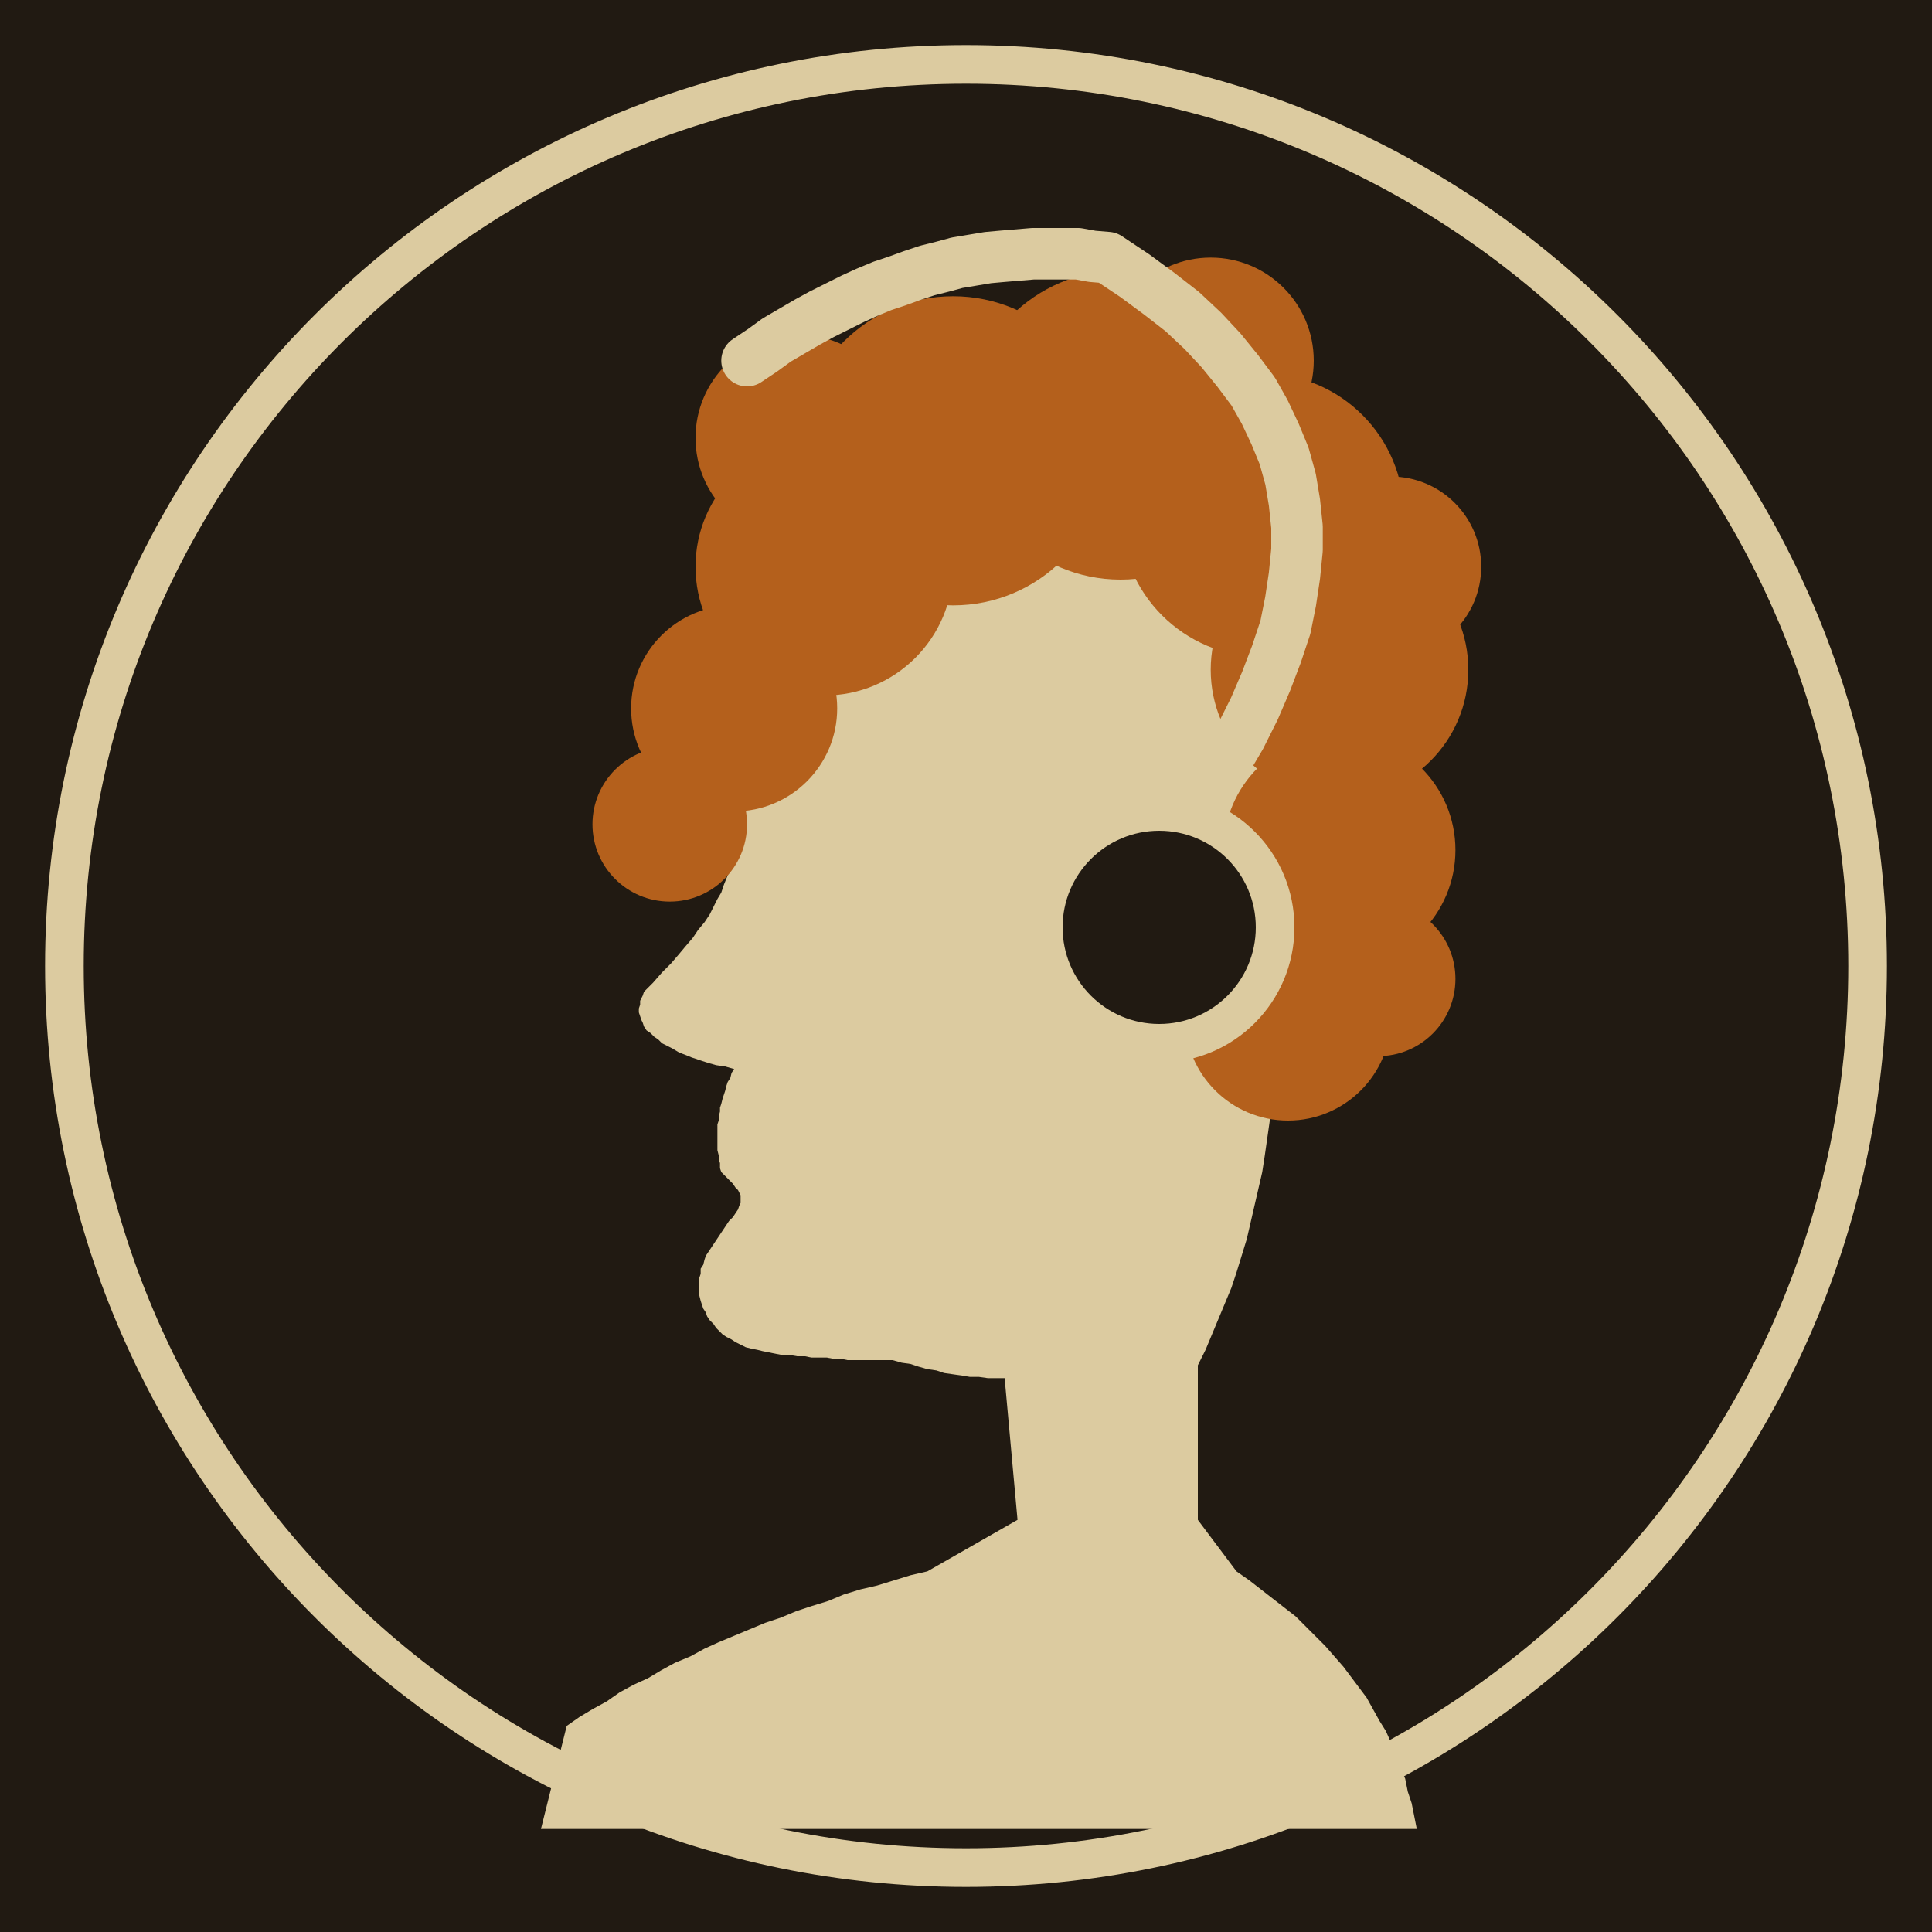
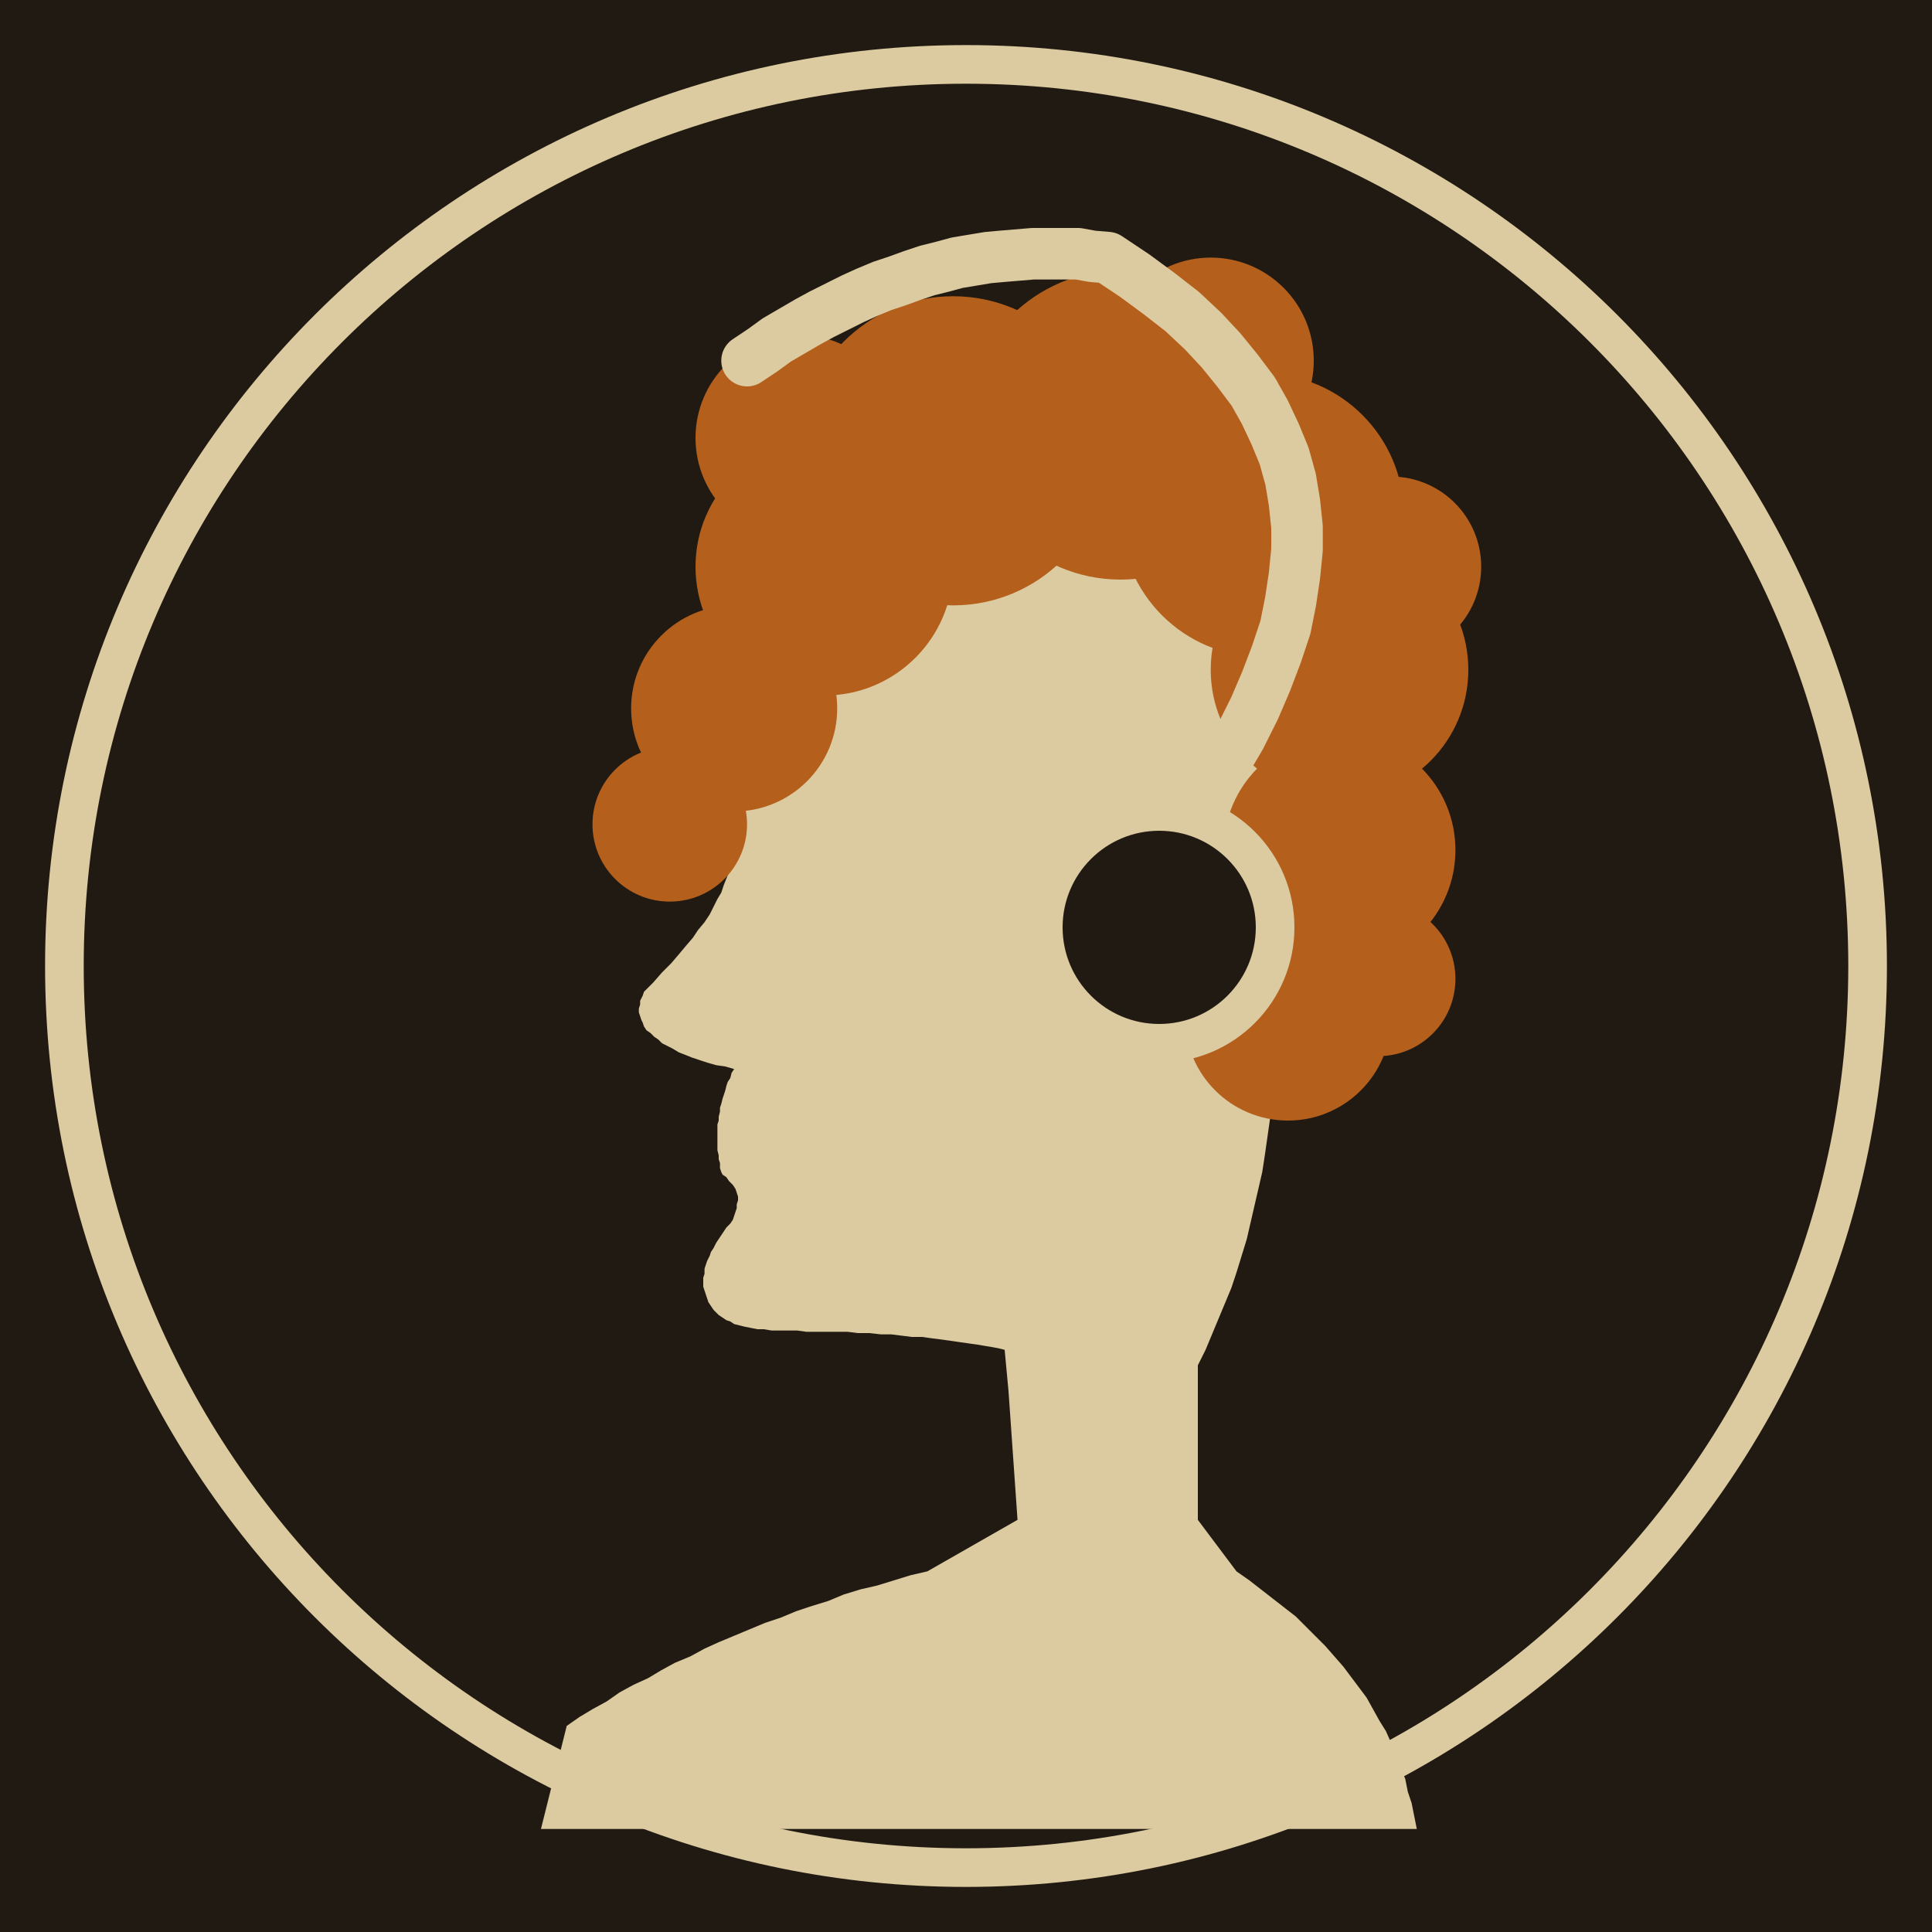
<svg xmlns="http://www.w3.org/2000/svg" viewBox="0 0 150 150">
  <rect width="150" height="150" fill="#211A12" />
  <circle cx="75" cy="75" r="70" fill="none" stroke="#DCCBA0" stroke-width="3" />
-   <polygon points="60.0,50.0 59.8,50.7 59.5,51.3 59.3,52.0 59.1,52.6 58.8,53.2 58.6,53.9 58.4,54.5 58.2,55.1 58.0,55.7 57.8,56.3 57.7,56.9 57.5,57.5 57.3,58.1 57.2,58.7 57.0,59.2 56.9,59.8 56.8,60.3 56.6,60.9 56.5,61.4 56.4,61.9 56.3,62.5 56.2,63.0 56.1,63.5 56.0,64.0 56.2,64.3 56.4,64.7 56.6,65.1 56.7,65.5 56.7,65.9 56.8,66.3 56.7,66.8 56.7,67.2 56.6,67.7 56.4,68.2 56.2,68.7 56.0,69.3 55.7,69.8 55.4,70.4 55.1,71.0 54.7,71.6 54.2,72.2 53.8,72.8 53.2,73.5 52.7,74.1 52.1,74.8 51.4,75.5 50.7,76.3 50.0,77.0 49.9,77.3 49.7,77.7 49.7,78.0 49.6,78.3 49.6,78.6 49.7,78.9 49.8,79.2 49.9,79.4 50.0,79.7 50.2,80.0 50.5,80.2 50.8,80.5 51.1,80.7 51.4,81.0 51.8,81.2 52.2,81.4 52.7,81.7 53.2,81.9 53.7,82.1 54.3,82.3 54.9,82.5 55.6,82.7 56.3,82.8 57.0,83.0 56.8,83.3 56.7,83.7 56.5,84.0 56.4,84.3 56.3,84.7 56.2,85.0 56.1,85.3 56.0,85.7 55.9,86.0 55.9,86.3 55.8,86.7 55.8,87.0 55.7,87.3 55.7,87.7 55.7,88.0 55.7,88.3 55.7,88.7 55.7,89.0 55.7,89.3 55.8,89.7 55.8,90.0 55.9,90.3 55.9,90.7 56.0,91.0 56.2,91.2 56.4,91.4 56.6,91.6 56.9,91.9 57.1,92.2 57.3,92.4 57.4,92.6 57.5,92.8 57.5,93.0 57.5,93.2 57.5,93.4 57.4,93.6 57.3,93.9 57.1,94.2 56.9,94.5 56.6,94.8 56.4,95.1 56.2,95.4 56.0,95.7 55.8,96.0 55.6,96.3 55.4,96.6 55.2,96.9 55.0,97.2 54.8,97.5 54.7,97.8 54.6,98.2 54.4,98.5 54.4,98.9 54.3,99.2 54.3,99.5 54.3,99.9 54.3,100.3 54.3,100.6 54.4,101.0 54.5,101.3 54.6,101.6 54.8,101.9 54.9,102.2 55.1,102.5 55.4,102.8 55.6,103.1 55.9,103.4 56.1,103.6 56.4,103.8 56.8,104.0 57.1,104.2 57.5,104.4 57.9,104.6 58.3,104.7 58.8,104.8 59.2,104.9 59.7,105.0 60.2,105.1 60.7,105.2 61.3,105.2 61.9,105.3 62.5,105.3 63.0,105.4 63.6,105.4 64.2,105.4 64.7,105.5 65.3,105.5 65.8,105.6 66.3,105.6 66.8,105.6 67.3,105.6 67.8,105.6 68.2,105.6 68.7,105.6 69.0,105.6 69.3,105.6 70.0,105.8 70.7,105.9 71.3,106.1 72.0,106.3 72.7,106.4 73.3,106.6 74.0,106.7 74.7,106.8 75.3,106.9 76.0,106.9 76.7,107.0 77.3,107.0 78.0,107.0 79.0,118.0 72.0,122.0 72.0,122.0 70.7,122.3 69.4,122.7 68.1,123.1 66.8,123.4 65.5,123.8 64.3,124.3 63.0,124.7 61.8,125.1 60.6,125.6 59.4,126.0 58.2,126.5 57.0,127.0 55.8,127.5 54.7,128.0 53.6,128.6 52.4,129.1 51.3,129.7 50.3,130.3 49.2,130.8 48.1,131.4 47.1,132.1 46.0,132.7 45.0,133.3 44.0,134.0 42.0,142.0 110.0,142.0 110.0,142.0 109.8,141.0 109.6,140.0 109.3,139.1 109.1,138.1 108.7,137.2 108.4,136.3 108.0,135.3 107.6,134.4 107.1,133.6 106.6,132.7 106.1,131.8 105.5,131.0 104.9,130.2 104.3,129.4 103.6,128.6 102.9,127.8 102.1,127.0 101.4,126.3 100.6,125.5 99.7,124.8 98.8,124.1 97.9,123.4 97.0,122.7 96.0,122.0 93.0,118.0 93.0,106.0 93.0,106.0 93.6,104.8 94.1,103.6 94.6,102.4 95.1,101.2 95.6,100.0 96.0,98.8 96.4,97.5 96.8,96.2 97.1,94.9 97.4,93.6 97.7,92.3 98.0,91.0 98.2,89.7 98.4,88.3 98.6,86.9 98.8,85.6 98.9,84.2 99.0,82.8 99.1,81.3 99.1,79.9 99.1,78.4 99.1,77.0 99.1,75.5 99.0,74.0 99.1,72.8 99.1,71.7 99.1,70.5 99.1,69.3 99.0,68.2 98.9,67.0 98.8,65.8 98.7,64.7 98.5,63.5 98.3,62.3 98.0,61.2 97.8,60.0 97.4,58.8 97.1,57.7 96.7,56.5 96.3,55.3 95.9,54.2 95.4,53.0 94.9,51.8 94.4,50.7 93.9,49.5 93.3,48.3 92.7,47.2 92.0,46.0 91.3,45.2 90.6,44.4 89.9,43.7 89.2,42.9 88.5,42.3 87.8,41.6 87.0,41.0 86.2,40.4 85.4,39.9 84.6,39.4 83.8,38.9 83.0,38.5 82.2,38.1 81.3,37.7 80.4,37.4 79.6,37.1 78.7,36.9 77.8,36.6 76.8,36.4 75.9,36.3 74.9,36.2 74.0,36.1 73.0,36.0 72.0,36.0 71.2,36.5 70.4,37.0 69.6,37.5 68.9,38.1 68.2,38.6 67.5,39.1 66.8,39.7 66.2,40.2 65.6,40.8 65.1,41.3 64.5,41.9 64.0,42.5 63.5,43.1 63.1,43.7 62.6,44.3 62.2,44.9 61.8,45.5 61.5,46.1 61.2,46.8 60.9,47.4 60.6,48.0 60.4,48.7 60.2,49.3 60.0,50.0" fill="#DCCBA0" />
+   <polygon points="60.0,50.0 59.8,50.7 59.5,51.3 59.3,52.0 59.1,52.6 58.8,53.2 58.6,53.9 58.4,54.5 58.2,55.1 58.0,55.7 57.8,56.3 57.7,56.9 57.5,57.5 57.3,58.1 57.2,58.7 57.0,59.2 56.9,59.8 56.8,60.3 56.6,60.9 56.5,61.4 56.4,61.9 56.3,62.5 56.2,63.0 56.1,63.5 56.0,64.0 56.2,64.3 56.4,64.7 56.6,65.1 56.7,65.5 56.7,65.9 56.8,66.3 56.7,66.8 56.7,67.2 56.6,67.7 56.4,68.2 56.2,68.7 56.0,69.3 55.7,69.8 55.4,70.4 55.1,71.0 54.7,71.6 54.2,72.2 53.8,72.8 53.2,73.5 52.7,74.1 52.1,74.8 51.4,75.5 50.7,76.3 50.0,77.0 49.9,77.3 49.7,77.7 49.7,78.0 49.6,78.3 49.6,78.6 49.7,78.9 49.8,79.2 49.9,79.4 50.0,79.7 50.2,80.0 50.5,80.2 50.8,80.5 51.1,80.7 51.4,81.0 51.8,81.2 52.2,81.4 52.7,81.7 53.2,81.9 53.7,82.1 54.3,82.3 54.9,82.5 55.6,82.7 56.3,82.8 57.0,83.0 56.8,83.3 56.7,83.7 56.5,84.0 56.4,84.3 56.3,84.7 56.2,85.0 56.1,85.3 56.0,85.7 55.9,86.0 55.9,86.3 55.8,86.7 55.8,87.0 55.7,87.3 55.7,87.7 55.7,88.0 55.7,88.3 55.7,88.7 55.7,89.0 55.7,89.3 55.8,89.7 55.8,90.0 55.9,90.3 55.9,90.7 56.0,91.0 56.1,91.2 56.4,91.4 56.6,91.7 56.9,92.0 57.1,92.3 57.2,92.6 57.3,92.9 57.3,93.2 57.2,93.5 57.2,93.8 57.1,94.1 57.0,94.4 56.9,94.7 56.7,95.0 56.4,95.3 56.2,95.6 56.0,95.9 55.8,96.2 55.6,96.5 55.4,96.9 55.2,97.2 55.1,97.5 54.9,97.9 54.8,98.2 54.7,98.5 54.7,98.9 54.6,99.2 54.6,99.6 54.6,99.9 54.7,100.2 54.8,100.5 54.9,100.8 55.0,101.1 55.2,101.4 55.4,101.7 55.6,101.9 55.8,102.1 56.1,102.3 56.4,102.5 56.7,102.6 57.0,102.8 57.4,102.9 57.8,103.0 58.3,103.1 58.8,103.2 59.3,103.2 59.9,103.3 60.5,103.3 61.2,103.3 61.9,103.3 62.6,103.4 63.4,103.4 64.2,103.4 65.0,103.4 65.8,103.4 66.6,103.5 67.5,103.5 68.4,103.6 69.2,103.6 70.0,103.7 70.8,103.8 71.6,103.8 72.3,103.9 73.1,104.0 73.8,104.1 74.5,104.2 75.2,104.3 75.9,104.4 76.5,104.5 77.1,104.6 77.6,104.7 78.0,104.8 78.3,108.0 79.0,118.0 72.0,122.0 72.0,122.0 70.7,122.3 69.4,122.7 68.1,123.1 66.8,123.4 65.5,123.8 64.3,124.3 63.0,124.7 61.8,125.1 60.6,125.6 59.4,126.0 58.2,126.5 57.0,127.0 55.8,127.5 54.7,128.0 53.6,128.6 52.4,129.1 51.3,129.7 50.3,130.3 49.2,130.8 48.1,131.4 47.1,132.1 46.0,132.7 45.0,133.3 44.0,134.0 42.0,142.0 110.0,142.0 110.0,142.0 109.8,141.0 109.6,140.0 109.3,139.1 109.1,138.1 108.7,137.2 108.4,136.3 108.0,135.3 107.6,134.4 107.1,133.6 106.6,132.7 106.1,131.8 105.5,131.0 104.9,130.2 104.3,129.4 103.6,128.6 102.9,127.8 102.1,127.0 101.4,126.3 100.6,125.5 99.7,124.8 98.8,124.1 97.9,123.4 97.0,122.7 96.0,122.0 93.0,118.0 93.0,106.0 93.0,106.0 93.6,104.8 94.1,103.6 94.6,102.4 95.1,101.2 95.6,100.0 96.0,98.8 96.4,97.5 96.8,96.2 97.1,94.9 97.4,93.6 97.7,92.3 98.0,91.0 98.2,89.7 98.4,88.3 98.6,86.9 98.8,85.6 98.9,84.2 99.0,82.8 99.1,81.3 99.1,79.9 99.1,78.4 99.1,77.0 99.1,75.5 99.0,74.0 99.1,72.8 99.1,71.7 99.1,70.5 99.1,69.3 99.0,68.2 98.9,67.0 98.8,65.8 98.7,64.7 98.5,63.5 98.3,62.3 98.0,61.2 97.8,60.0 97.4,58.8 97.1,57.7 96.7,56.5 96.3,55.3 95.9,54.2 95.4,53.0 94.9,51.8 94.4,50.7 93.9,49.5 93.3,48.3 92.7,47.2 92.0,46.0 91.3,45.2 90.6,44.4 89.9,43.7 89.2,42.9 88.5,42.3 87.8,41.6 87.0,41.0 86.2,40.4 85.4,39.9 84.6,39.4 83.8,38.9 83.0,38.5 82.2,38.1 81.3,37.7 80.4,37.4 79.6,37.1 78.7,36.9 77.8,36.6 76.8,36.4 75.9,36.3 74.9,36.2 74.0,36.1 73.0,36.0 72.0,36.0 71.2,36.5 70.4,37.0 69.6,37.5 68.9,38.1 68.2,38.6 67.5,39.1 66.8,39.7 66.2,40.2 65.6,40.8 65.1,41.3 64.5,41.9 64.0,42.5 63.5,43.1 63.1,43.7 62.6,44.3 62.2,44.9 61.8,45.5 61.5,46.1 61.2,46.8 60.9,47.4 60.6,48.0 60.4,48.7 60.2,49.3 60.0,50.0" fill="#DCCBA0" />
  <circle cx="64" cy="44" r="10" fill="#B4601C" />
  <circle cx="74" cy="35" r="12" fill="#B4601C" />
  <circle cx="87" cy="33" r="12" fill="#B4601C" />
  <circle cx="98" cy="40" r="11" fill="#B4601C" />
  <circle cx="104" cy="52" r="10" fill="#B4601C" />
  <circle cx="104" cy="66" r="9" fill="#B4601C" />
  <circle cx="100" cy="79" r="8" fill="#B4601C" />
  <circle cx="57" cy="55" r="8" fill="#B4601C" />
  <circle cx="62" cy="34" r="8" fill="#B4601C" />
  <circle cx="94" cy="28" r="8" fill="#B4601C" />
  <circle cx="108" cy="44" r="7" fill="#B4601C" />
  <circle cx="52" cy="64" r="6" fill="#B4601C" />
  <circle cx="107" cy="76" r="6" fill="#B4601C" />
  <polyline points="92.0,64.0 93.6,61.7 95.0,59.4 96.3,57.2 97.4,55.0 98.3,52.9 99.1,50.8 99.8,48.7 100.2,46.7 100.5,44.7 100.7,42.7 100.7,40.9 100.5,39.0 100.2,37.2 99.7,35.4 99.0,33.7 98.2,32.0 97.3,30.4 96.1,28.8 94.8,27.2 93.4,25.7 91.8,24.2 90.0,22.8 88.1,21.4 86.0,20.0 84.8,19.9 83.7,19.7 82.5,19.7 81.3,19.7 80.2,19.7 79.0,19.8 77.8,19.9 76.7,20.0 75.5,20.2 74.3,20.4 73.2,20.7 72.0,21.0 70.8,21.4 69.7,21.8 68.5,22.2 67.3,22.7 66.2,23.2 65.0,23.8 63.8,24.4 62.7,25.0 61.5,25.7 60.3,26.4 59.2,27.2 58.0,28.0" fill="none" stroke="#DCCBA0" stroke-width="4" stroke-linecap="round" stroke-linejoin="round" />
  <circle cx="90" cy="72" r="9" fill="#211A12" />
  <circle cx="90" cy="72" r="9" fill="none" stroke="#DCCBA0" stroke-width="3" />
</svg>
